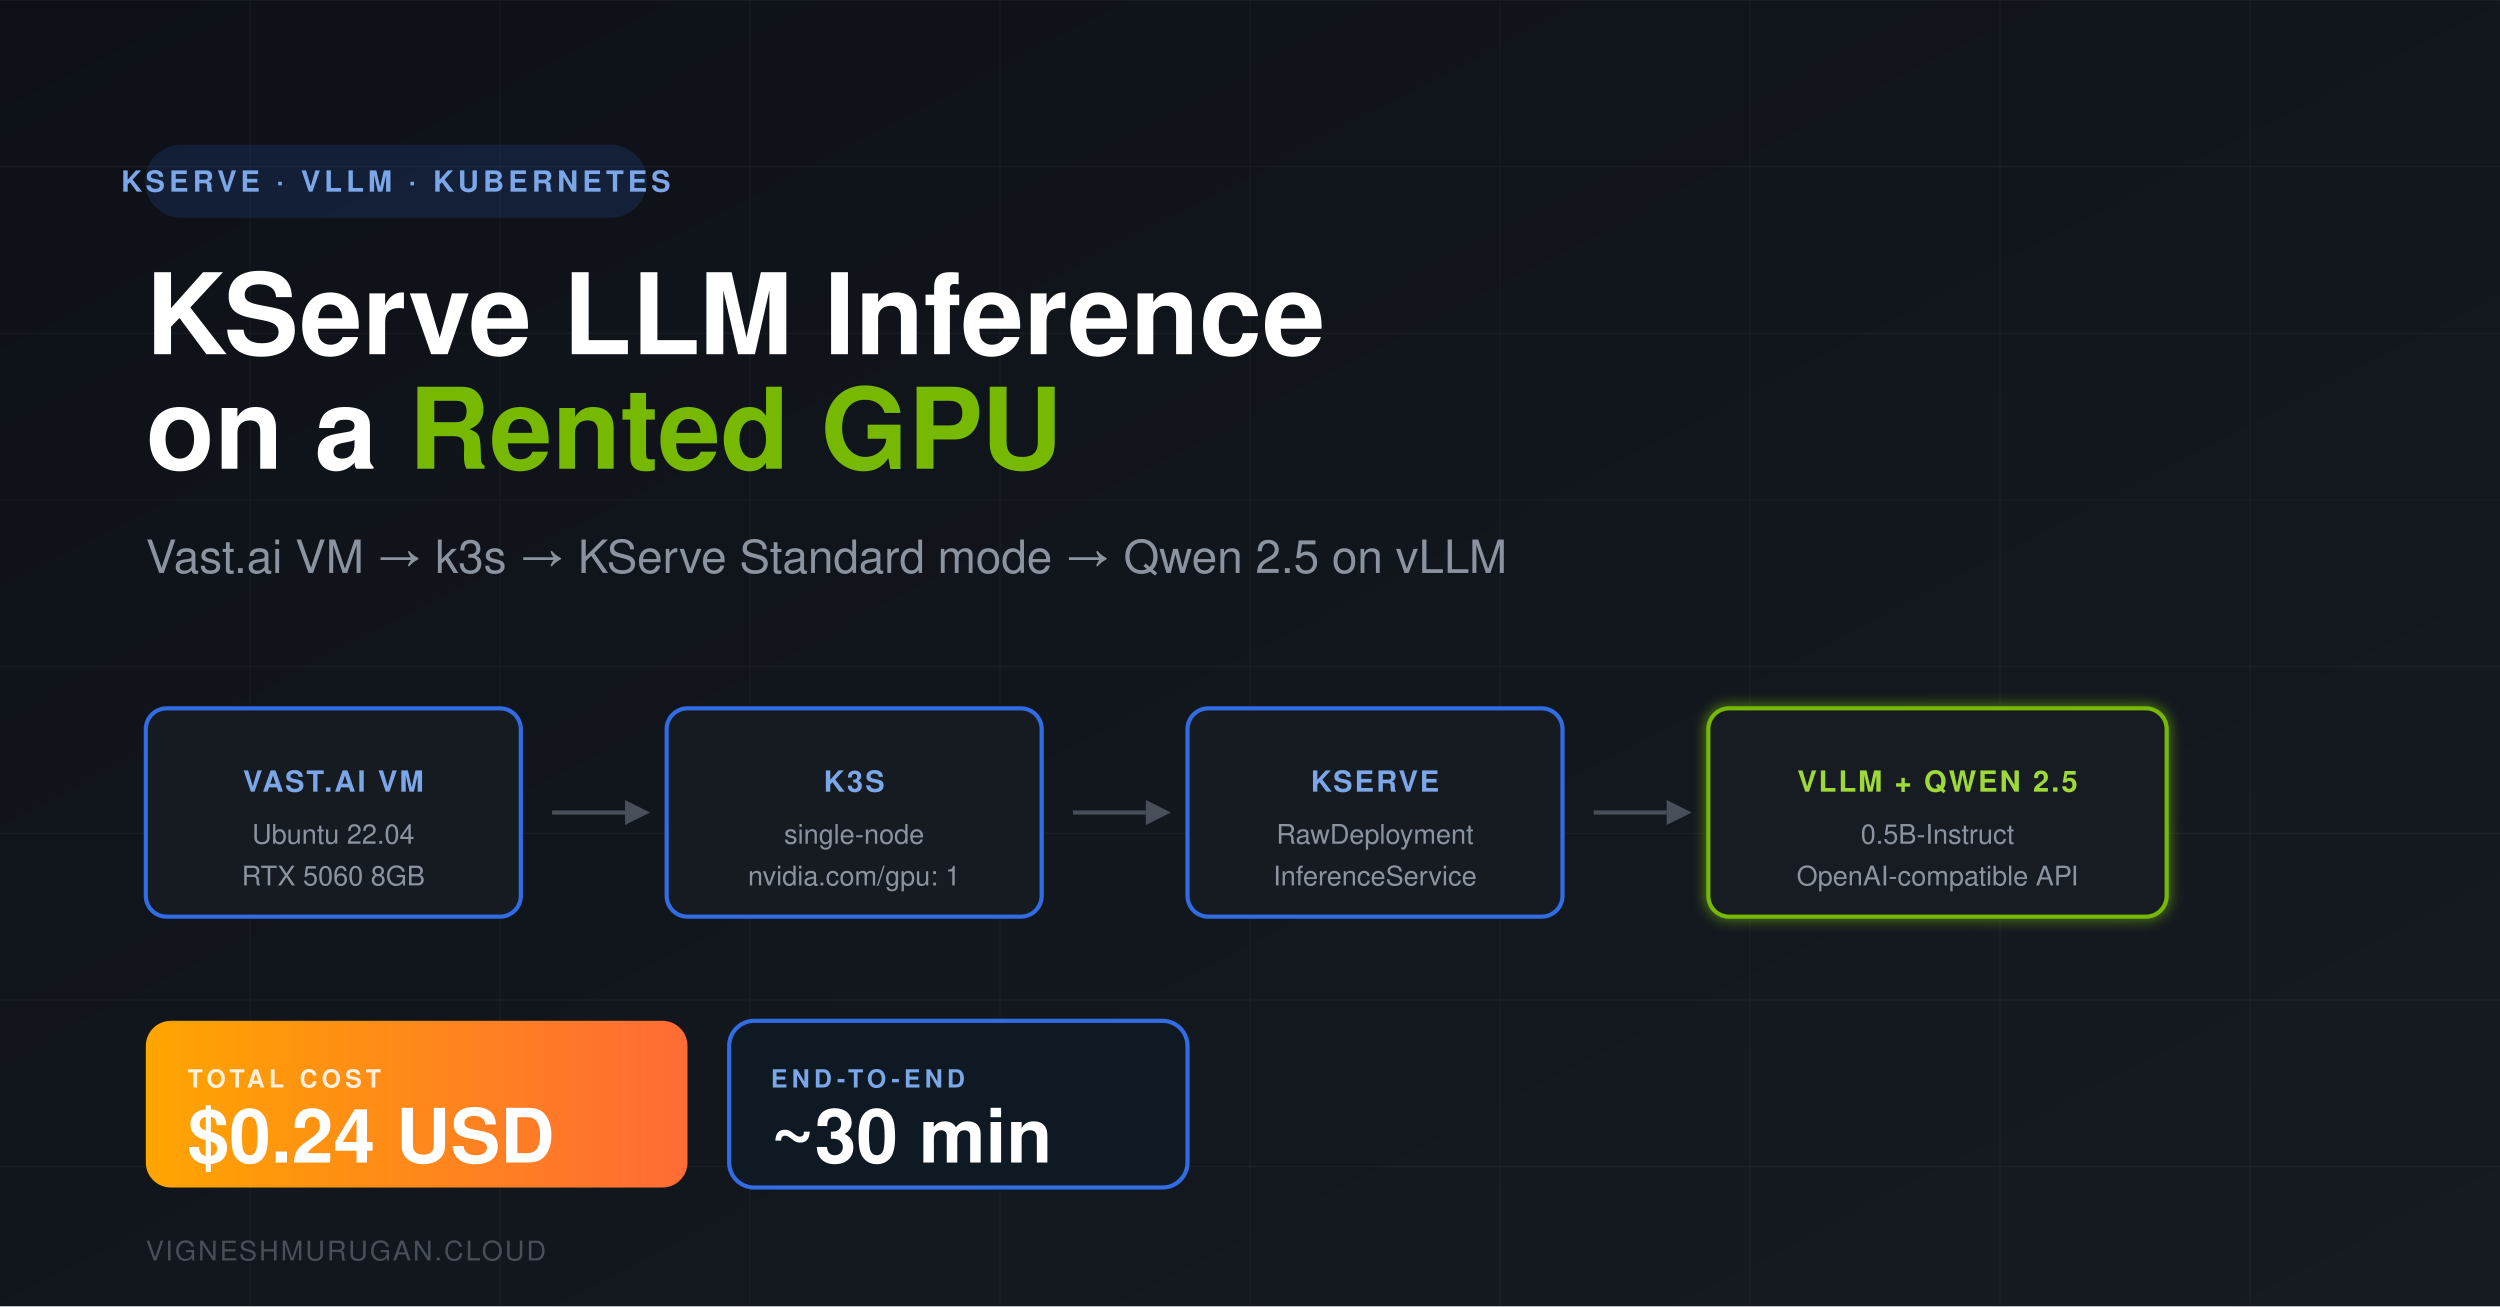
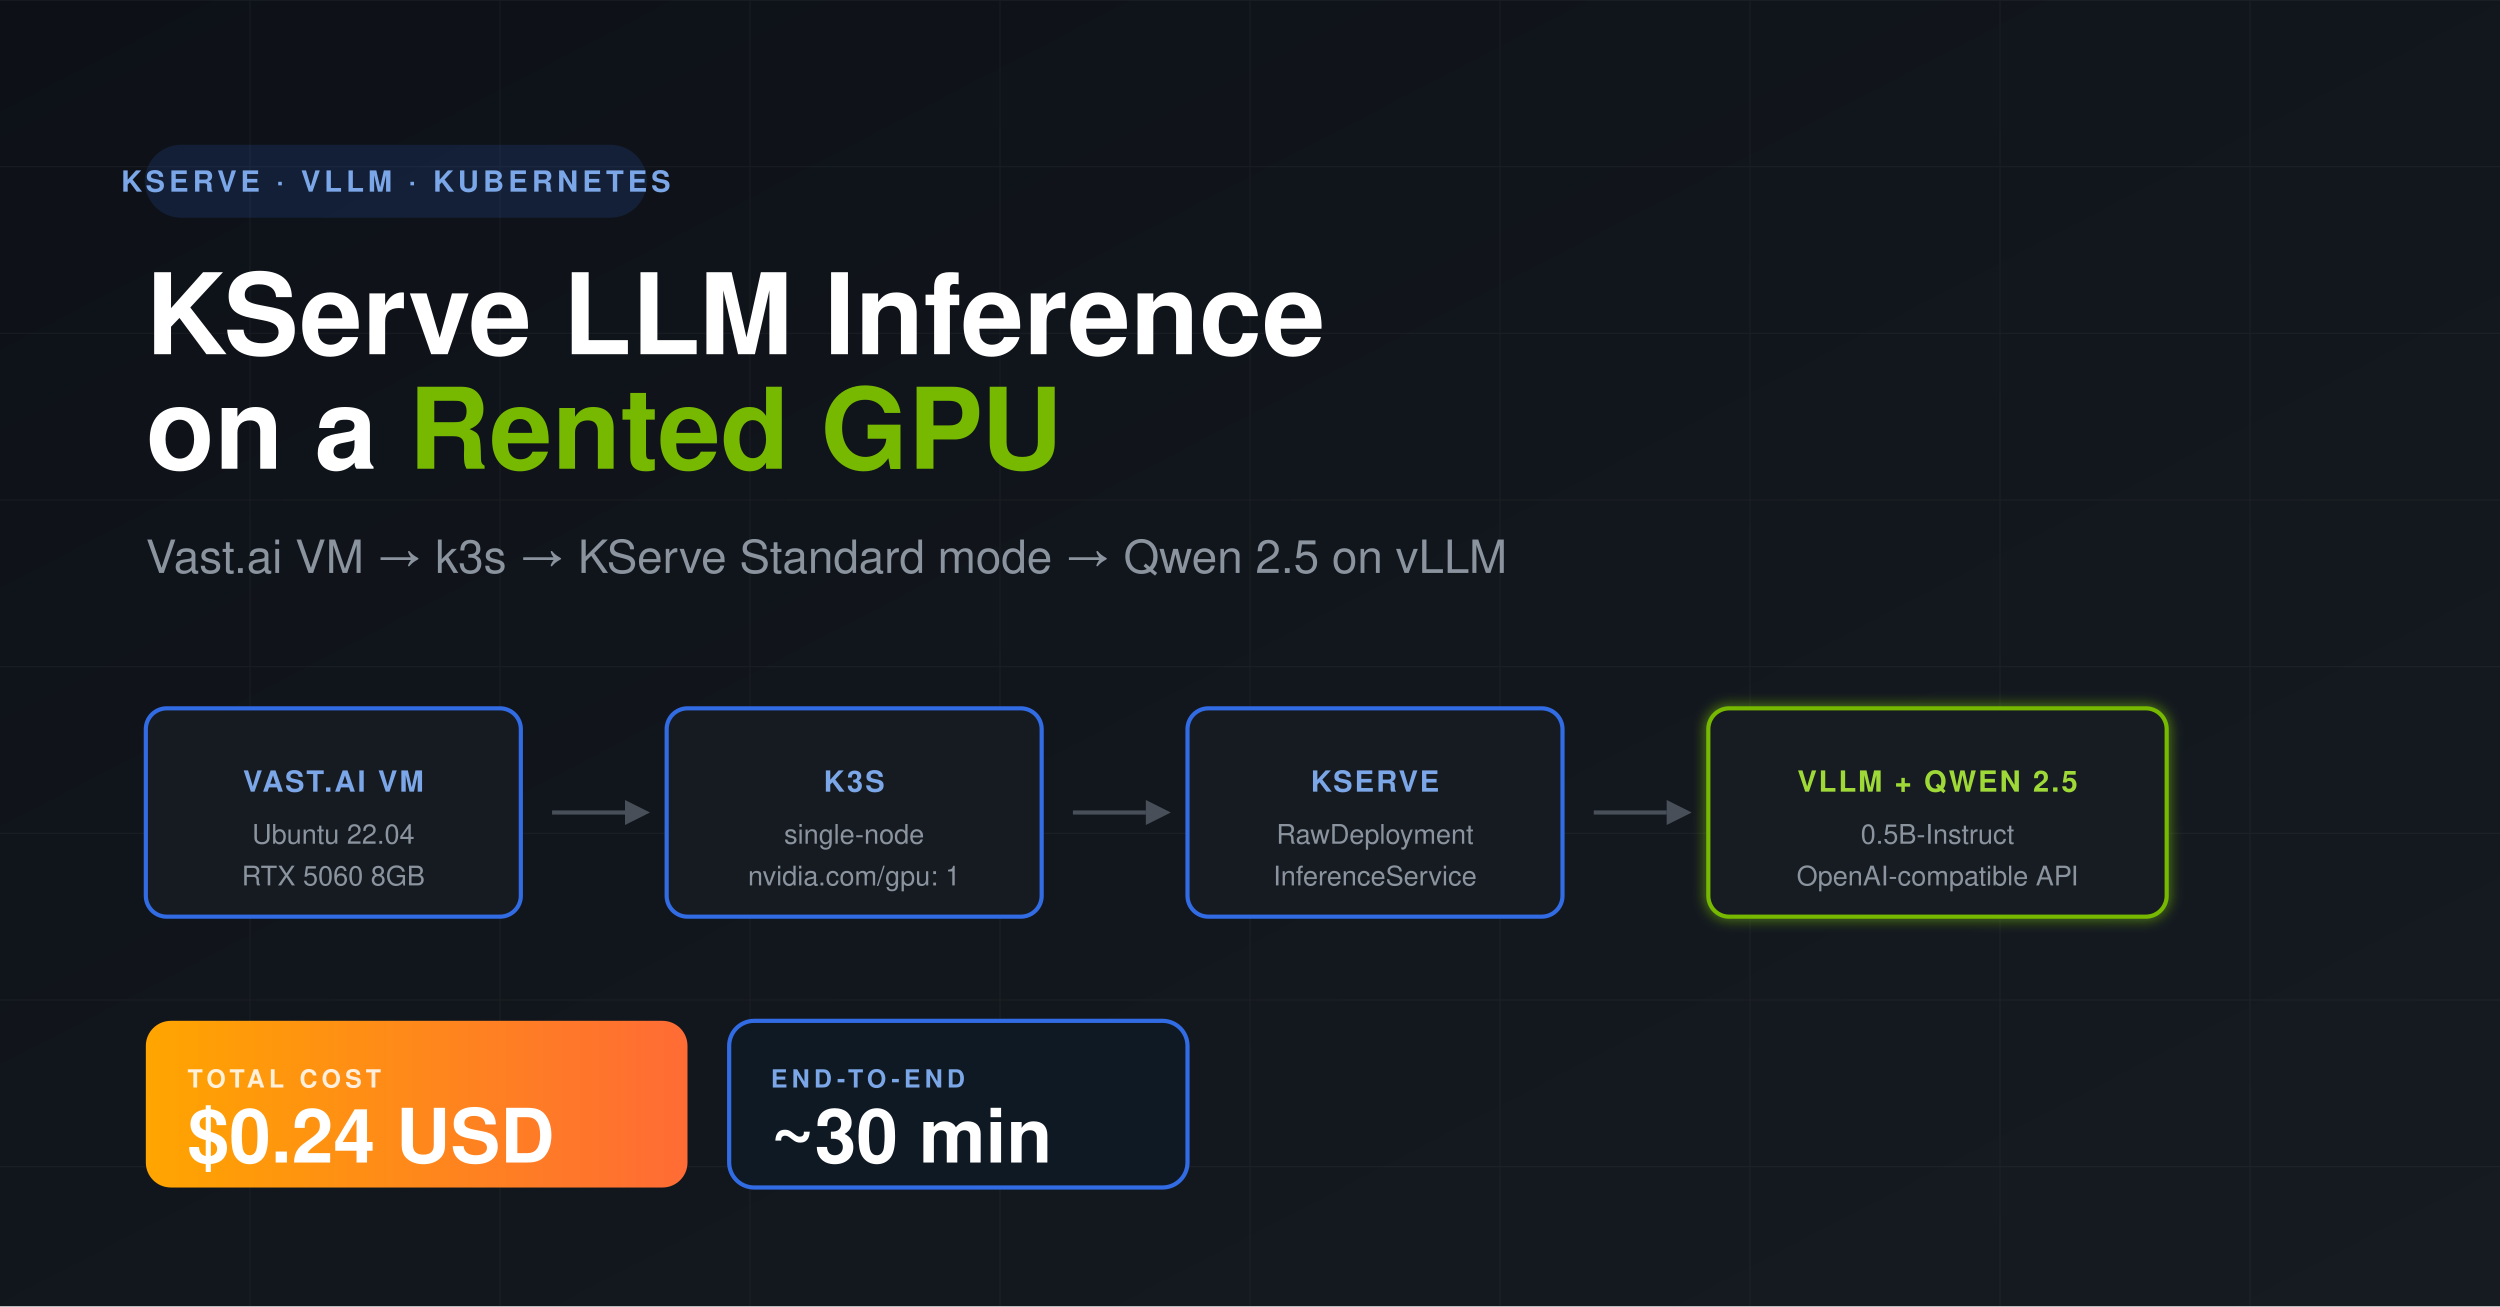
<svg xmlns="http://www.w3.org/2000/svg" viewBox="0 0 1200 627" font-family="-apple-system, BlinkMacSystemFont, 'Segoe UI', Helvetica, Arial, sans-serif">
  <defs>
    <linearGradient id="bg" x1="0" y1="0" x2="1" y2="1">
      <stop offset="0" stop-color="#0d1117" />
      <stop offset="1" stop-color="#161b22" />
    </linearGradient>
    <linearGradient id="costBadge" x1="0" y1="0" x2="1" y2="0">
      <stop offset="0" stop-color="#FFA500" />
      <stop offset="1" stop-color="#FF6B35" />
    </linearGradient>
    <filter id="glow">
      <feGaussianBlur stdDeviation="3" result="blur" />
      <feMerge>
        <feMergeNode in="blur" />
        <feMergeNode in="SourceGraphic" />
      </feMerge>
    </filter>
  </defs>
  <rect width="1200" height="627" fill="url(#bg)" />
  <g opacity="0.04">
    <path d="M0 0 L1200 0" stroke="#fff" stroke-width="1" />
    <g stroke="#fff" stroke-width="0.5">
      <line x1="0" y1="80" x2="1200" y2="80" />
      <line x1="0" y1="160" x2="1200" y2="160" />
      <line x1="0" y1="240" x2="1200" y2="240" />
      <line x1="0" y1="320" x2="1200" y2="320" />
      <line x1="0" y1="400" x2="1200" y2="400" />
      <line x1="0" y1="480" x2="1200" y2="480" />
      <line x1="0" y1="560" x2="1200" y2="560" />
      <line x1="120" y1="0" x2="120" y2="627" />
      <line x1="240" y1="0" x2="240" y2="627" />
      <line x1="360" y1="0" x2="360" y2="627" />
      <line x1="480" y1="0" x2="480" y2="627" />
      <line x1="600" y1="0" x2="600" y2="627" />
      <line x1="720" y1="0" x2="720" y2="627" />
      <line x1="840" y1="0" x2="840" y2="627" />
      <line x1="960" y1="0" x2="960" y2="627" />
      <line x1="1080" y1="0" x2="1080" y2="627" />
    </g>
  </g>
  <g transform="translate(70, 70)">
    <rect x="0" y="0" width="240" height="34" rx="17" fill="#326CE5" opacity="0.15" stroke="#326CE5" stroke-width="1" />
    <text x="120" y="22" font-size="14" fill="#7BA7E8" text-anchor="middle" font-weight="600" letter-spacing="2">
      KSERVE · VLLM · KUBERNETES
    </text>
  </g>
  <text x="70" y="170" font-size="54" font-weight="800" fill="#fff">
    KServe LLM Inference
  </text>
  <text x="70" y="225" font-size="54" font-weight="800" fill="#fff">
    on a <tspan fill="#76B900">Rented GPU</tspan>
  </text>
  <text x="70" y="275" font-size="22" fill="#8b949e" font-weight="400">
    Vast.ai VM → k3s → KServe Standard mode → Qwen 2.5 on vLLM
  </text>
  <g transform="translate(70, 340)">
    <g>
      <rect x="0" y="0" width="180" height="100" rx="10" fill="#161b22" stroke="#326CE5" stroke-width="2" />
      <text x="90" y="40" font-size="14" fill="#7BA7E8" text-anchor="middle" font-weight="600" letter-spacing="1">VAST.AI VM</text>
      <text x="90" y="65" font-size="13" fill="#8b949e" text-anchor="middle">Ubuntu 22.04</text>
      <text x="90" y="85" font-size="13" fill="#8b949e" text-anchor="middle">RTX 5060 8GB</text>
    </g>
    <g transform="translate(195, 50)">
      <line x1="0" y1="0" x2="35" y2="0" stroke="#484f58" stroke-width="2" />
      <polygon points="35,-6 47,0 35,6" fill="#484f58" />
    </g>
    <g transform="translate(250, 0)">
      <rect x="0" y="0" width="180" height="100" rx="10" fill="#161b22" stroke="#326CE5" stroke-width="2" />
      <text x="90" y="40" font-size="14" fill="#7BA7E8" text-anchor="middle" font-weight="600" letter-spacing="1">K3S</text>
      <text x="90" y="65" font-size="13" fill="#8b949e" text-anchor="middle">single-node</text>
      <text x="90" y="85" font-size="13" fill="#8b949e" text-anchor="middle">nvidia.com/gpu: 1</text>
    </g>
    <g transform="translate(445, 50)">
      <line x1="0" y1="0" x2="35" y2="0" stroke="#484f58" stroke-width="2" />
      <polygon points="35,-6 47,0 35,6" fill="#484f58" />
    </g>
    <g transform="translate(500, 0)">
      <rect x="0" y="0" width="180" height="100" rx="10" fill="#161b22" stroke="#326CE5" stroke-width="2" />
      <text x="90" y="40" font-size="14" fill="#7BA7E8" text-anchor="middle" font-weight="600" letter-spacing="1">KSERVE</text>
      <text x="90" y="65" font-size="13" fill="#8b949e" text-anchor="middle">RawDeployment</text>
      <text x="90" y="85" font-size="13" fill="#8b949e" text-anchor="middle">InferenceService</text>
    </g>
    <g transform="translate(695, 50)">
      <line x1="0" y1="0" x2="35" y2="0" stroke="#484f58" stroke-width="2" />
      <polygon points="35,-6 47,0 35,6" fill="#484f58" />
    </g>
    <g transform="translate(750, 0)">
      <rect x="0" y="0" width="220" height="100" rx="10" fill="#161b22" stroke="#76B900" stroke-width="2" filter="url(#glow)" />
      <text x="110" y="40" font-size="14" fill="#9FD938" text-anchor="middle" font-weight="600" letter-spacing="1">VLLM + QWEN 2.5</text>
      <text x="110" y="65" font-size="13" fill="#8b949e" text-anchor="middle">0.5B-Instruct</text>
      <text x="110" y="85" font-size="13" fill="#8b949e" text-anchor="middle">OpenAI-compatible API</text>
    </g>
  </g>
  <g transform="translate(70, 490)">
    <rect x="0" y="0" width="260" height="80" rx="12" fill="url(#costBadge)" />
    <text x="20" y="32" font-size="12" fill="#fff" font-weight="700" letter-spacing="2" opacity="0.85">TOTAL COST</text>
    <text x="20" y="68" font-size="36" fill="#fff" font-weight="800">$0.24 USD</text>
  </g>
  <g transform="translate(350, 490)">
    <rect x="0" y="0" width="220" height="80" rx="12" fill="#0f1923" stroke="#326CE5" stroke-width="2" />
    <text x="20" y="32" font-size="12" fill="#7BA7E8" font-weight="700" letter-spacing="2">END-TO-END</text>
    <text x="20" y="68" font-size="36" fill="#fff" font-weight="800">~30 min</text>
  </g>
-   <text x="70" y="605" font-size="13" fill="#484f58" font-weight="500" letter-spacing="1">
-     VIGNESHMURUGAN.CLOUD
-   </text>
</svg>
